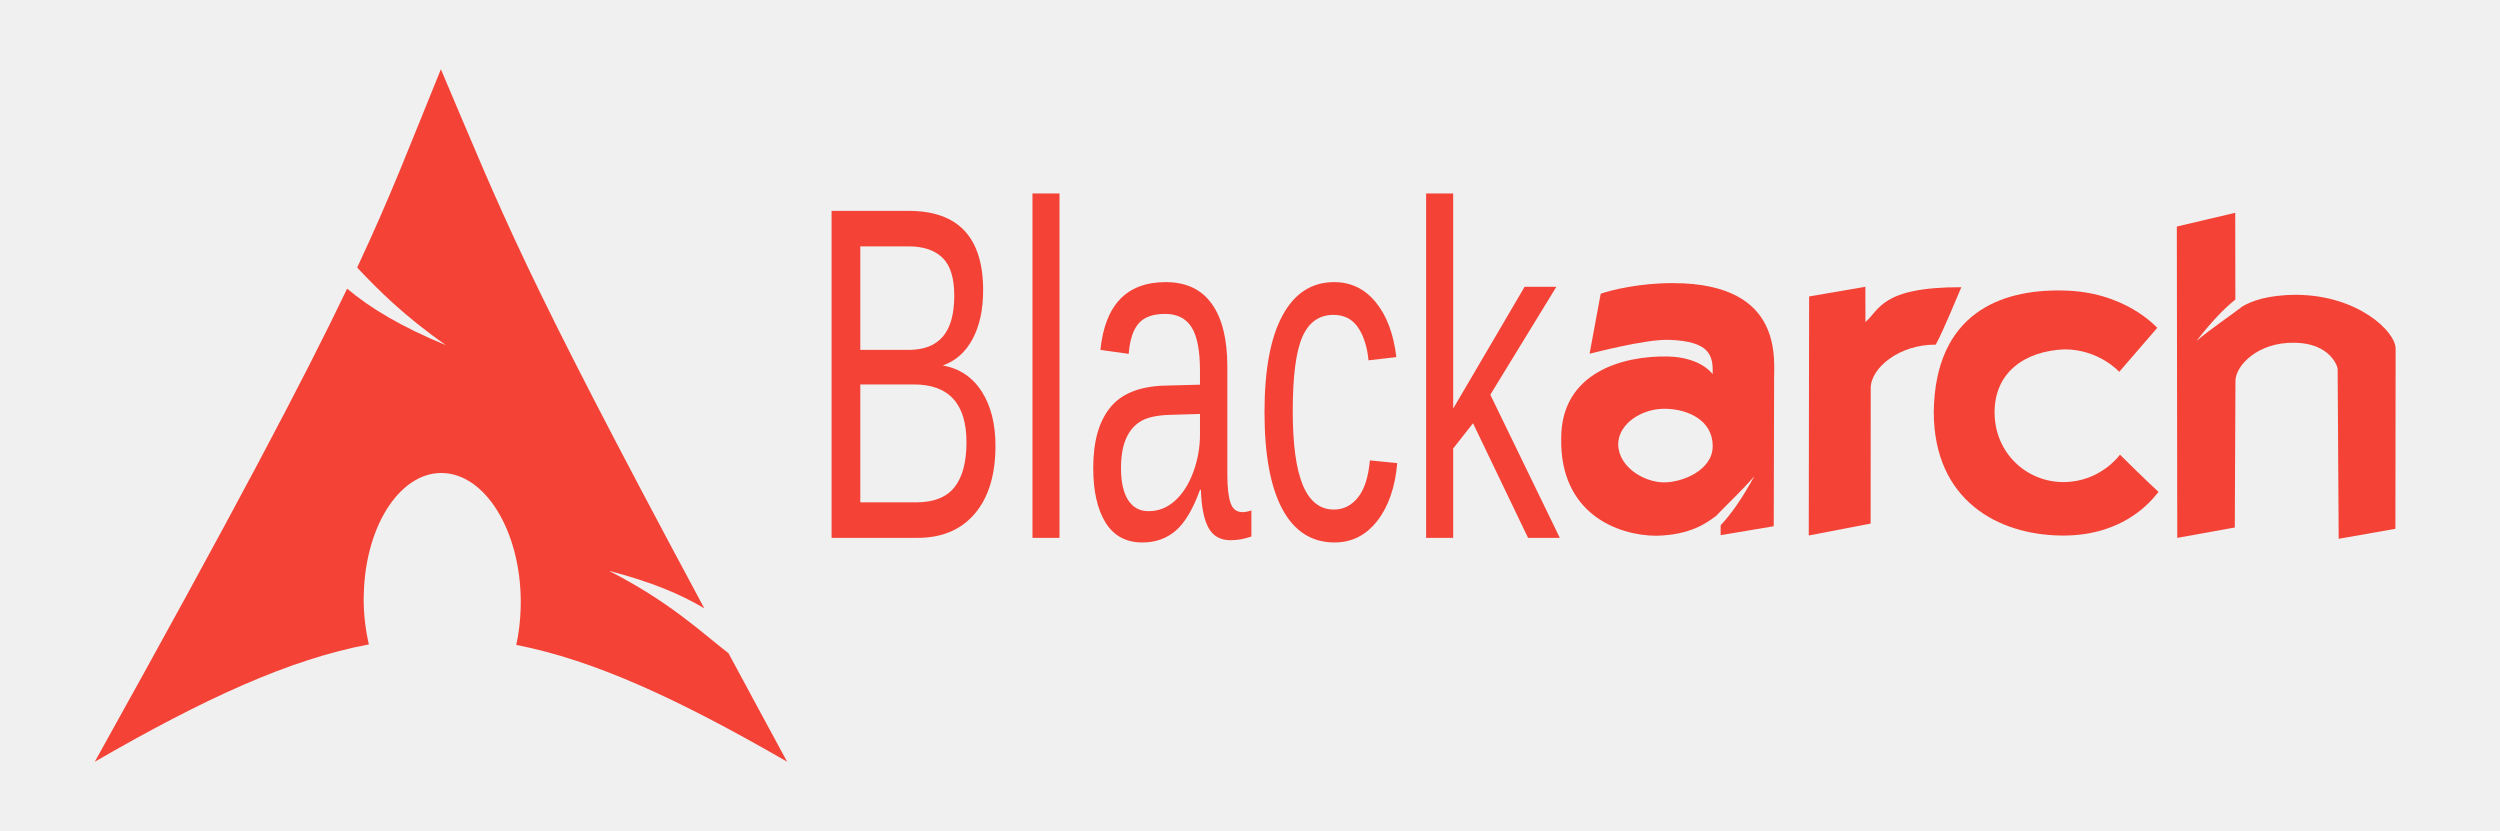
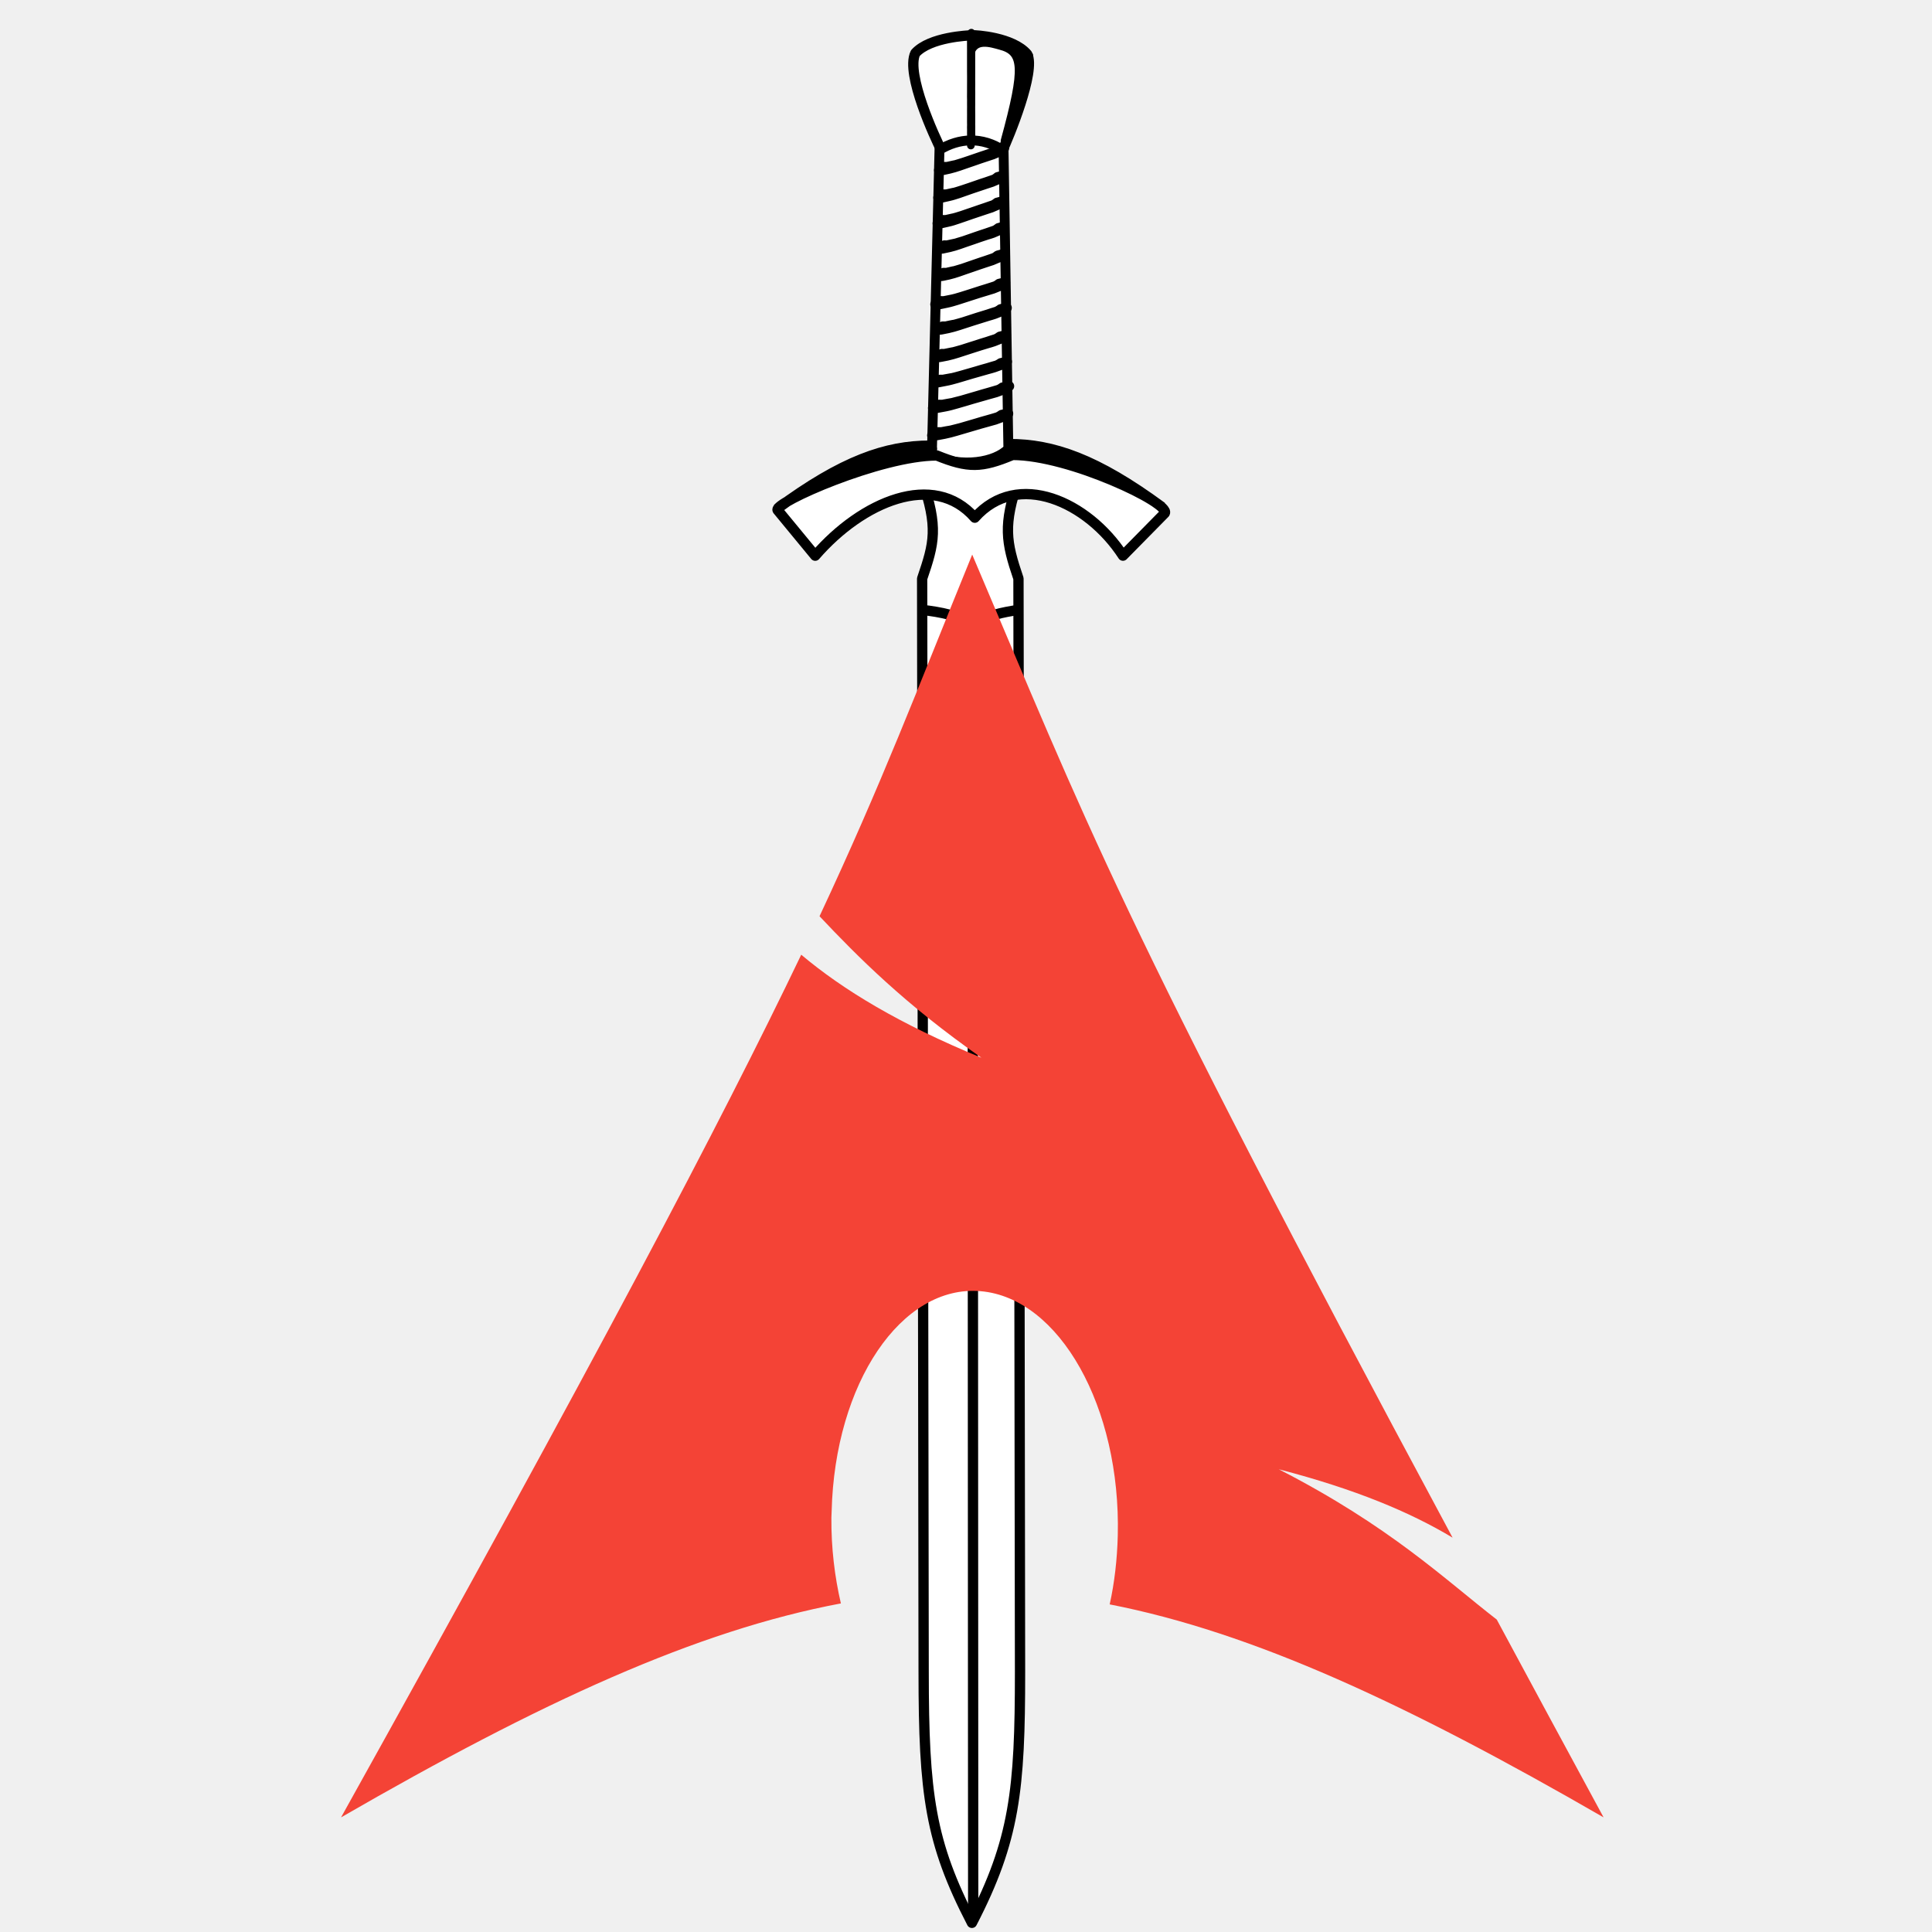
- <svg xmlns="http://www.w3.org/2000/svg" xmlns:xlink="http://www.w3.org/1999/xlink" id="svg2424" height="199.417" width="600" version="1.0">
+ <svg xmlns="http://www.w3.org/2000/svg" xmlns:xlink="http://www.w3.org/1999/xlink" id="svg2424" height="70" width="70" version="1.0">
  <defs id="defs2426">
    <linearGradient gradientTransform="translate(287,-83)" gradientUnits="userSpaceOnUse" id="path1082_2_" y2="129.347" x2="112.499" y1="6.137" x1="112.499">
      <stop offset="0" style="stop-color:#ffffff;stop-opacity:0" id="stop193" />
      <stop offset="1" style="stop-color:#ffffff;stop-opacity:0.275" id="stop195" />
      <midPointStop id="midPointStop197" style="stop-color:#FFFFFF" offset="0" />
      <midPointStop id="midPointStop199" style="stop-color:#FFFFFF" offset="0.5" />
      <midPointStop id="midPointStop201" style="stop-color:#000000" offset="1" />
    </linearGradient>
    <linearGradient gradientTransform="matrix(-0.3937741,0,0,0.393752,357.5197,122.0015)" gradientUnits="userSpaceOnUse" xlink:href="#path1082_2_" id="linearGradient2544" y2="303.14" x2="606.912" y1="104.507" x1="541.335" />
    <linearGradient id="linearGradient3388">
      <stop offset="0" style="stop-color:#000000;stop-opacity:0" id="stop3390" />
      <stop offset="1" style="stop-color:#000000;stop-opacity:0.371" id="stop3392" />
    </linearGradient>
    <linearGradient gradientTransform="matrix(0.749107,0,0,0.749107,-35.45986,91.44108)" gradientUnits="userSpaceOnUse" xlink:href="#linearGradient3388" id="linearGradient4416" y2="183.964" x2="490.723" y1="237.724" x1="490.723" />
  </defs>
-   <path style="fill:#f44336;fill-opacity:1;fill-rule:evenodd;stroke:none;stroke-opacity:1" id="path2518" d="m 105.812,16.625 c -7.397,18.135 -11.858,29.998 -20.094,47.594 5.049,5.352 11.247,11.585 21.312,18.625 C 96.21,78.391 88.829,73.92 83.312,69.281 72.773,91.274 56.26,122.602 22.75,182.812 49.088,167.607 69.504,158.233 88.531,154.656 87.714,151.142 87.25,147.341 87.281,143.375 l 0.031,-0.844 c 0.418,-16.874 9.196,-29.85 19.594,-28.969 10.398,0.881 18.48,15.282 18.062,32.156 -0.079,3.175 -0.437,6.23 -1.062,9.062 18.821,3.682 39.019,13.032 65,28.031 -5.123,-9.432 -9.696,-17.934 -14.062,-26.031 -6.878,-5.331 -14.053,-12.27 -28.688,-19.781 10.059,2.614 17.261,5.629 22.875,9 C 124.633,63.338 121.038,52.354 105.812,16.625 Z" />
-   <path style="fill:#f44336;fill-opacity:1;fill-rule:evenodd;stroke:none;stroke-width:0.558;stroke-opacity:1" id="path2284" d="m 401.532,67.947 c -8.074,-0.013 -14.774,1.642 -17.364,2.545 l -2.667,14.401 c -0.006,0.053 13.275,-3.542 19.125,-3.33 9.686,0.348 10.577,3.702 10.408,8.229 0.165,0.265 -2.499,-4.09 -10.879,-4.237 -10.572,-0.182 -25.492,3.743 -25.471,19.701 -0.285,17.95 13.408,23.23 22.734,23.327 8.384,-0.153 12.317,-3.175 14.47,-4.794 2.829,-2.958 6.066,-5.933 9.153,-9.502 -2.921,5.307 -5.453,8.976 -8.089,11.786 v 2.371 l 12.744,-2.144 0.087,-34.642 c -0.129,-4.903 2.812,-23.665 -24.251,-23.71 z m -1.831,30.161 c 5.283,0.072 11.341,2.676 11.35,8.944 0.027,5.701 -7.141,8.766 -11.803,8.717 -4.664,-0.048 -10.852,-3.665 -10.879,-9.223 0.089,-4.968 5.835,-8.566 11.332,-8.438 z" />
-   <path style="fill:#f44336;fill-opacity:1;fill-rule:evenodd;stroke:none;stroke-width:0.558;stroke-opacity:1" id="path2286" d="m 434.187,71.148 -0.086,57.367 14.847,-2.86 0.025,-32.526 c 0.003,-4.843 6.921,-10.502 15.6,-10.412 1.842,-3.333 5.305,-11.851 6.148,-13.788 -19.39,-0.046 -19.637,5.573 -23.01,8.338 -0.035,-5.274 -0.012,-8.439 -0.012,-8.439 l -13.512,2.322 z" />
-   <path style="fill:#f44336;fill-opacity:1;fill-rule:evenodd;stroke:none;stroke-width:0.558;stroke-opacity:1" id="path2288" d="m 517.741,78.679 c -0.143,-0.067 -7.743,-8.89 -23.022,-8.959 -14.311,-0.238 -30.364,5.311 -30.621,29.308 0.125,21.099 15.42,29.344 30.702,29.505 16.354,0.17 22.861,-10.226 23.251,-10.484 -1.951,-1.692 -9.26,-8.934 -9.26,-8.934 0,0 -4.565,6.5 -13.422,6.583 -8.859,0.084 -16.56,-6.847 -16.669,-16.519 -0.114,-9.672 7.079,-14.912 16.735,-15.335 8.36,-0.002 13.183,5.397 13.183,5.397 z" />
-   <path style="fill:#f44336;fill-opacity:1;fill-rule:evenodd;stroke:none;stroke-width:0.558;stroke-opacity:1" id="path2290" d="m 536.455,51.071 -14.017,3.295 0.105,74.723 13.808,-2.493 0.157,-35.165 c 0.029,-3.687 5.334,-9.35 14.191,-9.17 8.469,0.088 10.361,5.645 10.338,6.346 l 0.244,40.709 13.616,-2.406 0.052,-43.167 c 0.09,-4.154 -9.098,-12.926 -23.867,-12.988 -7.019,0.011 -10.906,1.6 -12.884,2.772 -3.384,2.614 -7.253,5.119 -11.053,8.316 3.514,-4.514 6.463,-7.635 9.345,-9.955 l -0.035,-20.816 z" />
-   <text transform="scale(0.8049686,1.242284)" id="text1020" y="103.912" x="240.403" style="font-style:normal;font-variant:normal;font-weight:normal;font-stretch:normal;font-size:91.814px;line-height:57.384px;font-family:'Lobster Two';-inkscape-font-specification:'Lobster Two';letter-spacing:0px;word-spacing:0px;fill:#f44336;fill-opacity:1;stroke:none;stroke-width:2.295px;stroke-linecap:butt;stroke-linejoin:miter;stroke-opacity:1" xml:space="preserve">
-     <tspan style="font-style:normal;font-variant:normal;font-weight:normal;font-stretch:normal;font-family:Arial;-inkscape-font-specification:Arial;fill:#f44336;fill-opacity:1;stroke-width:2.295px" y="103.912" x="240.403" id="tspan1018">Black</tspan>
-   </text>
+   <flowRoot xml:space="preserve" id="flowRoot4702" style="font-style:normal;font-weight:normal;font-size:40px;line-height:1.25;font-family:sans-serif;letter-spacing:0px;word-spacing:0px;fill:#000000;fill-opacity:1;stroke:none">
+     <flowRegion id="flowRegion4704">
+       <rect id="rect4706" width="87.746" height="136.994" x="144.624" y="-53.121" />
+     </flowRegion>
+     <flowPara id="flowPara4708" />
+   </flowRoot>
+   <g id="layer1" transform="matrix(0.07213116,0,0,0.07213116,7.665424,-3.012264)">
+     <g transform="matrix(2.7186,-1.8786,1.8786,2.7186,-1824.6,-395.8)" id="g4220">
+       <path d="m 426.37,544.22 12.05,8.32 c -5.85,4.35 -6.92,6.66 -8.54,12.37 l -94.29,136.87 c -10.15,14.7 -15.18,20.55 -27.69,27.21 1.75,-13.73 5.09,-20.26 15.63,-35.53 l 94.3,-136.87 c 4.6,-3.41 6.44,-4.96 8.54,-12.37 z" style="fill:#ffffff;stroke:#000000;stroke-width:1.564;stroke-linejoin:round" id="path4222" />
+       <path d="M 308.14,728.98 420.17,566.7" style="fill:#ffffff;fill-rule:evenodd;stroke:#000000;stroke-width:1.564" id="path4224" />
+       <path d="m 462.39,490.29 c 3.24,-0.76 8.17,2.37 8.64,2.67 0.49,0.3 4.91,3.75 5.25,7.12 -0.31,2.85 -9.53,8.83 -11.55,9.99 -2.56,-4.05 -2.71,-4.28 -7.47,-5.41 0.25,-1.95 2.08,-12.64 5.13,-14.37 z" style="fill:#ffffff;stroke:#000000;stroke-width:1.564;stroke-linejoin:round" id="path4226" />
+       <path d="m 429.68,542.03 c 2.77,4.23 7.3,6.33 10.15,5.78 l 25.16,-37.69 c -1.43,-3.7 -4.54,-5.46 -7.94,-5.65 z" style="fill:#ffffff;fill-rule:evenodd;stroke:#000000;stroke-width:1.5" id="path4228" />
+       <path d="m 415.08,560.46 c 2.06,1.79 4.53,4.23 4.97,6.41 2.35,-0.31 5,0.93 7.15,1.96" style="fill:#ffffff;fill-rule:evenodd;stroke:#000000;stroke-width:1.564" id="path4230" />
+       <path d="m 430.3,542.45 c 2.84,4.33 4.54,5.43 9.53,6.49 7.16,4.95 15.58,19.65 14.01,20.43 l -8.91,1.7 c 0.28,-9.72 -5.71,-19.9 -15.25,-17.55 -1.06,-9.42 -12.71,-11.76 -23.24,-9.04 l -0.76,-8.96 c 0.17,-1.26 17.57,2.07 24.62,6.93 z m -24.57,-7.12 c 12.38,-0.39 19.09,1.53 24.55,5.29 M 454,568.35 c -4.03,-11.7 -8.21,-17.3 -13.66,-21.07" style="fill:#ffffff;stroke:#000000;stroke-width:1.564;stroke-linejoin:round" id="path4232" />
+       <path d="m 428.95,541.23 c -0.14,-0.13 -0.31,-0.2 -0.48,-0.28 -0.14,-0.09 -0.29,-0.13 -0.45,-0.19 -0.15,-0.07 -0.28,-0.16 -0.42,-0.25 -0.16,-0.1 -0.31,-0.21 -0.46,-0.32 -0.17,-0.11 -0.33,-0.22 -0.47,-0.36 -0.15,-0.15 -0.32,-0.28 -0.49,-0.4 -0.16,-0.12 -0.3,-0.27 -0.45,-0.4 -0.13,-0.13 -0.3,-0.2 -0.46,-0.28 -0.18,-0.06 -0.37,-0.09 -0.54,-0.17 -0.18,-0.09 -0.38,-0.11 -0.58,-0.12 -0.18,-0.04 -0.37,-0.07 -0.55,-0.12 -0.16,-0.08 -0.33,-0.13 -0.48,-0.2 -0.18,-0.03 -0.35,-0.09 -0.53,-0.14 -0.09,-0.01 -0.17,-0.06 -0.26,-0.09 -0.08,-0.03 -0.16,-0.04 -0.24,-0.07 -0.16,-0.09 -0.34,-0.15 -0.51,-0.23 -0.16,-0.11 -0.34,-0.14 -0.52,-0.19 -0.2,-0.05 -0.39,-0.13 -0.59,-0.2 -0.18,-0.06 -0.36,-0.11 -0.53,-0.2 -0.21,-0.04 -0.41,-0.07 -0.62,-0.14 -0.16,-0.06 -0.32,-0.1 -0.48,-0.18 -0.15,-0.02 -0.27,-0.11 -0.42,-0.11 -0.17,0 -0.3,-0.1 -0.45,-0.14 -0.18,-0.06 -0.35,-0.1 -0.53,-0.15 -1.09,-0.04 4.32,0.31 -0.27,-0.02 -0.39,-0.03 0.79,0.07 1.19,0.1 0.05,0.01 -0.12,0 -0.18,-0.01 -0.02,0.01 -0.05,0.01 -0.08,0.01 -0.45,-0.04 -0.9,-0.07 -1.35,-0.11 -0.03,0 -0.05,-0.02 -0.08,-0.02 -0.08,-0.02 -0.16,-0.04 -0.24,-0.04 -0.02,-0.01 -0.1,-0.02 -0.07,-0.01 0.4,0.03 0.81,0.06 1.21,0.1 h -0.07 c -0.24,-0.02 -1.04,-0.04 -1.51,-0.14 3.18,0.27 -0.1,0 -0.15,0 -0.07,-0.01 -0.23,-0.06 -0.3,-0.09 -0.08,-0.03 -0.16,-0.04 -0.24,-0.05 l 1.3,-0.09 c 0.08,0.02 0.16,0.05 0.23,0.07 0.08,0.02 0.16,0.04 0.24,0.05 0.02,0.01 0.1,0.01 0.07,0.01 -1.23,-0.1 -2.09,-0.17 0.15,0.01 0.11,0.02 0.16,0.02 0.16,0.02 -2.6,-0.19 -0.49,-0.05 0.28,0.02 0.08,0.02 0.16,0.04 0.24,0.05 0.02,0.01 0.1,0.01 0.07,0.01 -1.28,-0.09 -1.6,-0.1 -1.12,-0.09 0.46,-0.04 1.45,0.1 1.55,0.11 0.39,0.03 -1.58,-0.13 -1.19,-0.09 1.48,0.13 0.92,0 1.46,0.12 0.17,0.05 0.35,0.1 0.52,0.16 0.15,0.06 0.3,0.11 0.46,0.12 0.14,0.04 0.28,0.09 0.42,0.15 0.16,0.06 0.32,0.1 0.48,0.16 0.2,0.06 0.42,0.07 0.61,0.16 0.18,0.07 0.36,0.12 0.53,0.18 0.2,0.07 0.39,0.15 0.6,0.2 0.18,0.05 0.35,0.11 0.51,0.2 0.18,0.08 0.35,0.15 0.52,0.22 0.17,0.05 0.33,0.11 0.5,0.16 0.17,0.05 0.36,0.08 0.53,0.15 0.15,0.07 0.31,0.13 0.47,0.18 0.19,0.04 0.37,0.08 0.55,0.1 0.2,0.03 0.4,0.07 0.58,0.16 0.18,0.06 0.38,0.09 0.55,0.18 0.17,0.08 0.32,0.18 0.46,0.31 0.14,0.13 0.28,0.28 0.44,0.39 0.17,0.13 0.34,0.27 0.5,0.42 0.14,0.13 0.3,0.23 0.46,0.34 0.15,0.11 0.31,0.21 0.47,0.32 0.13,0.08 0.27,0.16 0.42,0.22 0.16,0.05 0.3,0.13 0.44,0.2 0.18,0.09 0.34,0.19 0.5,0.3 z" style="fill:#ffffff;stroke:#000000;stroke-width:1.564;stroke-linejoin:round" id="path4234" />
+       <path d="m 440.46,548.01 c 0.1,0.1 0.21,0.18 0.32,0.26 0.09,0.08 0.18,0.16 0.27,0.23 0.08,0.07 0.18,0.13 0.25,0.21 0.06,0.08 0.13,0.15 0.2,0.22 0.06,0.06 0.13,0.13 0.2,0.18 0.07,0.06 0.14,0.11 0.21,0.17 0.05,0.07 0.13,0.11 0.19,0.18 0.04,0.05 0.09,0.08 0.13,0.12 0.03,0.03 0.05,0.07 0.08,0.1 0.07,0.09 0.14,0.18 0.22,0.26 0.06,0.08 0.14,0.15 0.21,0.22 0.08,0.08 0.13,0.17 0.2,0.26 0.07,0.09 0.14,0.18 0.22,0.27 0.09,0.07 0.15,0.18 0.22,0.27 0.07,0.09 0.14,0.19 0.22,0.28 0.05,0.08 0.13,0.13 0.2,0.19 0.09,0.05 0.16,0.12 0.23,0.19 0.07,0.07 0.15,0.12 0.23,0.18 0.08,0.06 0.16,0.11 0.25,0.15 0.09,0.04 0.17,0.1 0.26,0.15 0.08,0.05 0.16,0.11 0.24,0.17 l 0.27,0.18 c 0.1,0.07 0.19,0.13 0.29,0.2 0.09,0.07 0.19,0.13 0.29,0.2 0.08,0.06 0.16,0.11 0.24,0.17 0.09,0.06 0.17,0.14 0.25,0.21 0.08,0.1 0.16,0.2 0.23,0.3 0.05,0.1 0.14,0.16 0.21,0.24 0.07,0.09 0.13,0.19 0.18,0.29 0.06,0.12 0.11,0.26 0.16,0.39 0.04,0.13 0.09,0.26 0.14,0.39 0.04,0.15 0.1,0.28 0.17,0.42 0.04,0.09 0.08,0.18 0.13,0.27 0.05,0.1 0.12,0.19 0.16,0.28 0.05,0.12 0.12,0.21 0.19,0.31 0.1,0.12 0.15,0.25 0.24,0.36 0.08,0.12 0.17,0.23 0.27,0.32 0.08,0.09 0.14,0.19 0.21,0.28 0.06,0.09 0.14,0.17 0.22,0.25 0.07,0.08 0.15,0.14 0.21,0.21 0.04,0.07 0.08,0.14 0.13,0.21 l -0.65,-0.01 c -0.04,-0.06 -0.08,-0.14 -0.13,-0.2 -0.07,-0.07 -0.13,-0.14 -0.2,-0.21 -0.08,-0.08 -0.16,-0.16 -0.23,-0.26 -0.06,-0.09 -0.12,-0.18 -0.2,-0.26 -0.1,-0.11 -0.19,-0.22 -0.28,-0.33 -0.08,-0.12 -0.13,-0.25 -0.23,-0.36 -0.07,-0.1 -0.14,-0.21 -0.19,-0.32 -0.05,-0.1 -0.12,-0.19 -0.16,-0.28 -0.05,-0.09 -0.09,-0.19 -0.13,-0.28 -0.07,-0.14 -0.12,-0.28 -0.17,-0.42 -0.05,-0.13 -0.11,-0.26 -0.14,-0.39 -0.05,-0.14 -0.1,-0.27 -0.17,-0.39 -0.05,-0.09 -0.1,-0.19 -0.17,-0.27 -0.08,-0.07 -0.16,-0.15 -0.22,-0.24 -0.07,-0.11 -0.14,-0.21 -0.23,-0.29 -0.08,-0.07 -0.15,-0.15 -0.24,-0.2 -0.08,-0.06 -0.17,-0.12 -0.25,-0.17 -0.09,-0.07 -0.19,-0.14 -0.29,-0.2 -0.09,-0.07 -0.19,-0.14 -0.29,-0.2 -0.09,-0.06 -0.17,-0.13 -0.26,-0.19 -0.08,-0.05 -0.17,-0.11 -0.25,-0.16 -0.08,-0.05 -0.17,-0.1 -0.26,-0.14 -0.09,-0.05 -0.17,-0.11 -0.24,-0.16 -0.08,-0.06 -0.16,-0.12 -0.24,-0.19 -0.07,-0.07 -0.15,-0.13 -0.23,-0.19 -0.07,-0.06 -0.14,-0.12 -0.2,-0.2 -0.07,-0.1 -0.14,-0.19 -0.22,-0.28 -0.06,-0.1 -0.13,-0.19 -0.22,-0.28 -0.07,-0.08 -0.15,-0.17 -0.21,-0.27 -0.07,-0.08 -0.13,-0.17 -0.21,-0.25 -0.07,-0.07 -0.14,-0.14 -0.21,-0.22 -0.08,-0.08 -0.15,-0.17 -0.22,-0.26 -0.06,-0.08 -0.14,-0.14 -0.21,-0.22 -0.07,-0.05 -0.13,-0.11 -0.19,-0.17 -0.07,-0.06 -0.15,-0.11 -0.21,-0.17 -0.07,-0.06 -0.13,-0.12 -0.19,-0.18 -0.08,-0.07 -0.14,-0.15 -0.21,-0.23 -0.07,-0.07 -0.17,-0.13 -0.25,-0.2 -0.09,-0.07 -0.17,-0.15 -0.25,-0.22 -0.12,-0.09 -0.24,-0.18 -0.35,-0.28 z" style="fill:#ffffff;stroke:#000000;stroke-width:1.564;stroke-linejoin:round" id="path4236" />
+       <path d="m 432.49,539.68 c 0.14,0.11 0.29,0.22 0.44,0.3 0.05,0.03 0.1,0.05 0.15,0.07 0.33,0.15 0.67,0.29 0.99,0.45 0.07,0.03 0.13,0.06 0.2,0.09 0.13,0.05 0.35,0.13 0.48,0.18 0.31,0.12 0.61,0.23 0.92,0.34 0.77,0.27 1.55,0.5 2.32,0.77 0.59,0.17 1.16,0.39 1.74,0.58 0.26,0.09 0.52,0.17 0.77,0.26 0.38,0.14 0.78,0.24 1.16,0.37 -1.59,-0.44 -0.74,-0.18 -0.37,-0.13 0.08,0.02 0.21,0.03 0.3,0.03 0.11,0.02 0.22,0.01 0.33,0.01 l 0.92,0.38 c -0.11,0 -0.23,0 -0.35,-0.01 -0.22,-0.02 -0.07,-0.01 -0.31,-0.03 -0.05,0 -0.1,0 -0.15,-0.01 -0.05,-0.01 -0.09,-0.02 -0.14,-0.04 -0.77,-0.17 2.06,0.54 -1.21,-0.3 -0.35,-0.11 -0.7,-0.23 -1.04,-0.36 -0.83,-0.29 -1.65,-0.57 -2.49,-0.84 -0.78,-0.27 -1.57,-0.51 -2.36,-0.78 -0.56,-0.19 -1.12,-0.38 -1.66,-0.62 -0.34,-0.16 -0.67,-0.3 -1.01,-0.45 -0.05,-0.03 -0.11,-0.05 -0.16,-0.08 -0.17,-0.09 -0.33,-0.22 -0.49,-0.31 z" style="fill:#ffffff;stroke:#000000;stroke-width:1.564;stroke-linejoin:round" id="path4238" />
+       <path d="m 434.98,536.33 c 0.14,0.11 0.28,0.22 0.44,0.3 0.04,0.03 0.1,0.05 0.15,0.07 0.33,0.15 0.66,0.29 0.99,0.45 0.06,0.03 0.13,0.06 0.19,0.09 0.13,0.06 0.36,0.14 0.49,0.18 0.3,0.12 0.6,0.23 0.91,0.34 0.77,0.27 1.55,0.5 2.32,0.77 0.59,0.18 1.16,0.39 1.74,0.58 0.26,0.09 0.52,0.17 0.78,0.26 0.38,0.14 0.77,0.24 1.15,0.37 -1.59,-0.43 -0.73,-0.18 -0.37,-0.12 0.09,0.01 0.22,0.02 0.3,0.03 0.11,0.01 0.22,0.01 0.33,0 l 0.93,0.38 c -0.12,0 -0.24,0 -0.36,-0.01 -0.22,-0.02 -0.07,-0.01 -0.3,-0.03 -0.05,0 -0.11,0 -0.16,-0.01 -0.04,-0.01 -0.09,-0.02 -0.13,-0.03 -0.78,-0.18 2.05,0.53 -1.22,-0.31 -0.35,-0.11 -0.7,-0.23 -1.04,-0.36 -0.82,-0.29 -1.65,-0.57 -2.48,-0.84 -0.79,-0.27 -1.58,-0.5 -2.36,-0.78 -0.56,-0.19 -1.13,-0.38 -1.67,-0.62 -0.33,-0.16 -0.67,-0.3 -1,-0.45 -0.06,-0.03 -0.12,-0.05 -0.17,-0.08 -0.17,-0.09 -0.32,-0.21 -0.49,-0.31 z" style="fill:#ffffff;stroke:#000000;stroke-width:1.564;stroke-linejoin:round" id="path4240" />
+       <path d="m 437.24,533.24 c 0.14,0.1 0.28,0.2 0.43,0.29 0.04,0.02 0.09,0.04 0.14,0.06 0.32,0.14 0.64,0.28 0.95,0.43 0.07,0.03 0.13,0.06 0.19,0.09 0.13,0.05 0.34,0.13 0.47,0.18 0.29,0.1 0.58,0.21 0.88,0.31 0.74,0.26 1.49,0.49 2.23,0.75 0.56,0.17 1.11,0.37 1.67,0.56 l 0.75,0.24 c 0.36,0.14 0.74,0.24 1.11,0.36 -1.53,-0.42 -0.71,-0.17 -0.36,-0.12 0.08,0.01 0.21,0.02 0.29,0.03 0.1,0.01 0.21,0.01 0.31,0.01 l 0.9,0.36 c -0.12,0 -0.23,0 -0.34,-0.01 -0.22,-0.02 -0.08,0 -0.3,-0.02 -0.05,-0.01 -0.1,-0.01 -0.15,-0.02 -0.04,-0.01 -0.08,-0.02 -0.13,-0.03 -0.75,-0.17 1.98,0.52 -1.17,-0.3 -0.33,-0.1 -0.67,-0.22 -1,-0.34 -0.79,-0.28 -1.58,-0.55 -2.38,-0.81 -0.76,-0.26 -1.52,-0.48 -2.27,-0.74 -0.54,-0.19 -1.09,-0.37 -1.61,-0.61 l -0.96,-0.42 c -0.05,-0.03 -0.11,-0.05 -0.16,-0.08 -0.16,-0.09 -0.31,-0.21 -0.47,-0.3 z" style="fill:#ffffff;stroke:#000000;stroke-width:1.503;stroke-linejoin:round" id="path4242" />
+       <path d="m 439.69,530.2 c 0.13,0.09 0.26,0.2 0.41,0.27 0.04,0.02 0.09,0.04 0.14,0.06 0.3,0.13 0.61,0.26 0.91,0.39 0.06,0.03 0.12,0.06 0.19,0.09 0.12,0.05 0.33,0.12 0.45,0.16 0.28,0.1 0.56,0.19 0.85,0.29 0.71,0.23 1.44,0.42 2.16,0.66 0.54,0.15 1.08,0.33 1.62,0.5 0.24,0.07 0.48,0.14 0.72,0.21 0.35,0.13 0.72,0.21 1.08,0.32 -1.49,-0.36 -0.69,-0.14 -0.35,-0.11 0.08,0.01 0.2,0.02 0.28,0.02 0.1,0.01 0.2,0 0.31,0 l 0.86,0.33 c -0.11,0 -0.22,0.01 -0.33,0 -0.21,-0.01 -0.07,0 -0.29,-0.01 -0.05,-0.01 -0.1,0 -0.15,-0.01 l -0.12,-0.03 c -0.73,-0.14 1.91,0.45 -1.14,-0.25 -0.33,-0.09 -0.65,-0.2 -0.97,-0.31 -0.77,-0.25 -1.53,-0.49 -2.31,-0.72 -0.73,-0.23 -1.47,-0.43 -2.2,-0.66 -0.52,-0.16 -1.04,-0.33 -1.55,-0.54 -0.3,-0.14 -0.62,-0.26 -0.92,-0.4 -0.06,-0.02 -0.11,-0.04 -0.16,-0.07 -0.16,-0.08 -0.29,-0.2 -0.45,-0.28 z" style="fill:#ffffff;stroke:#000000;stroke-width:1.564;stroke-linejoin:round" id="path4244" />
+       <path d="m 442.17,526.84 c 0.13,0.09 0.26,0.19 0.4,0.27 0.05,0.02 0.1,0.04 0.14,0.06 0.31,0.13 0.62,0.25 0.92,0.39 l 0.18,0.09 c 0.12,0.05 0.33,0.12 0.45,0.16 0.29,0.1 0.57,0.19 0.85,0.29 0.72,0.23 1.45,0.42 2.17,0.65 0.54,0.16 1.07,0.34 1.61,0.51 0.24,0.07 0.48,0.14 0.72,0.21 0.36,0.13 0.72,0.21 1.08,0.32 -1.48,-0.36 -0.69,-0.14 -0.34,-0.11 0.07,0.01 0.2,0.02 0.28,0.02 0.1,0.01 0.2,0 0.3,0 l 0.87,0.33 c -0.11,0 -0.23,0.01 -0.34,0 -0.21,-0.01 -0.07,0 -0.28,-0.01 -0.05,-0.01 -0.1,-0.01 -0.15,-0.01 -0.04,-0.01 -0.09,-0.02 -0.13,-0.03 -0.73,-0.14 1.92,0.45 -1.13,-0.25 -0.33,-0.09 -0.65,-0.2 -0.97,-0.31 -0.77,-0.25 -1.54,-0.49 -2.31,-0.72 -0.73,-0.23 -1.47,-0.43 -2.2,-0.66 -0.52,-0.16 -1.05,-0.33 -1.55,-0.54 -0.31,-0.14 -0.62,-0.26 -0.93,-0.4 -0.05,-0.02 -0.1,-0.04 -0.15,-0.07 -0.16,-0.08 -0.3,-0.2 -0.45,-0.29 z" style="fill:#ffffff;stroke:#000000;stroke-width:1.564;stroke-linejoin:round" id="path4246" />
+       <path d="m 444.16,523.53 c 0.12,0.1 0.25,0.2 0.4,0.28 0.04,0.02 0.09,0.04 0.14,0.06 0.31,0.13 0.61,0.25 0.91,0.39 0.07,0.03 0.13,0.06 0.19,0.08 0.12,0.05 0.33,0.12 0.45,0.17 0.28,0.09 0.56,0.19 0.85,0.28 0.71,0.24 1.44,0.43 2.16,0.66 0.55,0.15 1.08,0.34 1.62,0.5 0.24,0.08 0.48,0.15 0.72,0.22 0.35,0.12 0.72,0.21 1.08,0.31 -1.49,-0.35 -0.69,-0.13 -0.35,-0.1 0.08,0.01 0.2,0.01 0.28,0.02 0.1,0.01 0.21,0 0.31,-0.01 l 0.86,0.33 c -0.11,0.01 -0.22,0.02 -0.33,0.01 -0.21,-0.01 -0.07,0 -0.29,-0.02 h -0.15 l -0.12,-0.03 c -0.73,-0.14 1.92,0.44 -1.14,-0.25 -0.33,-0.1 -0.65,-0.2 -0.97,-0.31 -0.76,-0.25 -1.53,-0.49 -2.31,-0.72 -0.73,-0.23 -1.47,-0.43 -2.19,-0.66 -0.53,-0.17 -1.05,-0.33 -1.55,-0.55 l -0.93,-0.39 c -0.05,-0.02 -0.11,-0.05 -0.16,-0.07 -0.15,-0.09 -0.29,-0.2 -0.45,-0.29 z" style="fill:#ffffff;stroke:#000000;stroke-width:1.564;stroke-linejoin:round" id="path4248" />
+       <path d="m 446.93,520.22 c 0.12,0.09 0.24,0.19 0.37,0.25 0.04,0.03 0.09,0.04 0.13,0.06 0.29,0.12 0.58,0.23 0.87,0.35 0.05,0.03 0.11,0.06 0.17,0.08 0.11,0.04 0.31,0.11 0.42,0.14 0.27,0.09 0.53,0.18 0.8,0.26 0.68,0.2 1.37,0.37 2.04,0.57 0.52,0.13 1.02,0.3 1.53,0.44 0.23,0.06 0.46,0.13 0.68,0.19 0.34,0.11 0.68,0.18 1.02,0.27 -1.41,-0.3 -0.65,-0.11 -0.33,-0.09 0.08,0.01 0.2,0.01 0.27,0.01 0.1,0 0.2,-0.01 0.3,-0.01 l 0.81,0.29 c -0.11,0.01 -0.22,0.02 -0.32,0.02 -0.2,-0.01 -0.07,0 -0.27,-0.01 h -0.14 c -0.04,-0.01 -0.08,-0.02 -0.12,-0.02 -0.69,-0.12 1.81,0.37 -1.08,-0.22 -0.31,-0.08 -0.61,-0.17 -0.91,-0.27 -0.73,-0.21 -1.45,-0.43 -2.18,-0.62 -0.69,-0.21 -1.39,-0.38 -2.08,-0.58 -0.49,-0.14 -0.99,-0.29 -1.46,-0.48 -0.29,-0.13 -0.58,-0.24 -0.87,-0.36 -0.05,-0.02 -0.1,-0.04 -0.15,-0.07 -0.15,-0.07 -0.27,-0.18 -0.42,-0.26 z" style="fill:#ffffff;stroke:#000000;stroke-width:1.564;stroke-linejoin:round" id="path4250" />
+       <path d="m 449.4,516.85 c 0.12,0.09 0.24,0.19 0.37,0.26 0.05,0.02 0.09,0.03 0.13,0.05 0.29,0.12 0.58,0.23 0.87,0.36 0.05,0.02 0.11,0.05 0.17,0.07 0.11,0.05 0.31,0.11 0.42,0.14 0.27,0.09 0.54,0.18 0.8,0.26 0.68,0.2 1.37,0.37 2.05,0.57 0.51,0.13 1.01,0.3 1.52,0.44 0.23,0.07 0.46,0.13 0.68,0.19 0.34,0.11 0.68,0.18 1.02,0.27 -1.4,-0.3 -0.65,-0.11 -0.32,-0.09 0.07,0.01 0.19,0.01 0.26,0.01 0.1,0 0.2,0 0.3,-0.01 l 0.81,0.29 c -0.11,0.01 -0.21,0.02 -0.32,0.02 -0.2,-0.01 -0.07,0 -0.27,-0.01 h -0.14 c -0.04,-0.01 -0.08,-0.02 -0.12,-0.02 -0.69,-0.12 1.81,0.37 -1.08,-0.21 -0.31,-0.09 -0.61,-0.17 -0.91,-0.28 -0.73,-0.21 -1.45,-0.43 -2.18,-0.62 -0.69,-0.21 -1.39,-0.38 -2.08,-0.58 -0.49,-0.14 -0.99,-0.29 -1.46,-0.48 -0.29,-0.13 -0.58,-0.24 -0.87,-0.36 l -0.15,-0.06 c -0.14,-0.08 -0.27,-0.19 -0.42,-0.27 z" style="fill:#ffffff;stroke:#000000;stroke-width:1.564;stroke-linejoin:round" id="path4252" />
+       <path d="m 451.4,513.55 c 0.12,0.1 0.24,0.19 0.38,0.26 0.04,0.02 0.08,0.04 0.13,0.06 0.28,0.11 0.57,0.22 0.86,0.35 0.06,0.02 0.11,0.05 0.17,0.07 0.11,0.05 0.31,0.11 0.42,0.15 0.27,0.08 0.54,0.17 0.8,0.25 0.68,0.21 1.37,0.37 2.05,0.58 0.51,0.13 1.01,0.29 1.52,0.43 0.23,0.07 0.46,0.13 0.69,0.19 0.33,0.11 0.68,0.18 1.01,0.28 -1.4,-0.3 -0.65,-0.12 -0.32,-0.09 h 0.26 c 0.1,0.01 0.2,0 0.3,-0.01 l 0.81,0.29 c -0.11,0.01 -0.21,0.03 -0.32,0.02 h -0.27 c -0.05,-0.01 -0.1,0 -0.14,-0.01 -0.04,0 -0.08,-0.01 -0.12,-0.02 -0.69,-0.12 1.82,0.37 -1.08,-0.21 -0.31,-0.08 -0.61,-0.17 -0.91,-0.27 -0.72,-0.22 -1.45,-0.43 -2.18,-0.63 -0.69,-0.2 -1.39,-0.37 -2.08,-0.58 -0.49,-0.14 -0.99,-0.28 -1.46,-0.48 -0.29,-0.12 -0.58,-0.23 -0.87,-0.35 -0.05,-0.03 -0.1,-0.05 -0.15,-0.07 -0.14,-0.08 -0.27,-0.18 -0.42,-0.26 z" style="fill:#ffffff;stroke:#000000;stroke-width:1.564;stroke-linejoin:round" id="path4254" />
+       <path d="m 453.7,510.41 c 0.12,0.09 0.24,0.18 0.38,0.25 0.04,0.02 0.08,0.04 0.13,0.06 0.29,0.11 0.58,0.23 0.86,0.35 0.06,0.03 0.11,0.05 0.17,0.08 0.12,0.04 0.31,0.1 0.42,0.14 0.27,0.09 0.54,0.17 0.81,0.25 0.67,0.21 1.36,0.38 2.04,0.58 0.51,0.13 1.02,0.29 1.53,0.44 0.22,0.06 0.45,0.12 0.68,0.19 0.33,0.11 0.68,0.18 1.02,0.27 -1.41,-0.3 -0.66,-0.11 -0.33,-0.09 0.07,0.01 0.19,0.01 0.26,0.01 0.1,0 0.2,-0.01 0.3,-0.02 l 0.81,0.3 c -0.1,0.01 -0.21,0.02 -0.32,0.01 h -0.27 -0.14 l -0.12,-0.03 c -0.69,-0.11 1.82,0.37 -1.08,-0.21 -0.3,-0.08 -0.61,-0.17 -0.91,-0.27 -0.72,-0.22 -1.45,-0.43 -2.18,-0.63 -0.69,-0.2 -1.39,-0.37 -2.08,-0.57 -0.49,-0.15 -0.98,-0.29 -1.46,-0.49 -0.29,-0.12 -0.58,-0.23 -0.87,-0.35 -0.05,-0.02 -0.1,-0.04 -0.15,-0.07 -0.14,-0.07 -0.27,-0.18 -0.41,-0.26 z" style="fill:#ffffff;stroke:#000000;stroke-width:1.564;stroke-linejoin:round" id="path4256" />
+       <path d="m 456.17,507.04 c 0.12,0.09 0.24,0.18 0.38,0.25 0.04,0.02 0.09,0.04 0.13,0.06 0.29,0.11 0.58,0.23 0.86,0.35 0.06,0.03 0.12,0.06 0.17,0.08 0.12,0.04 0.31,0.1 0.43,0.14 0.26,0.09 0.53,0.17 0.8,0.25 0.67,0.21 1.36,0.38 2.04,0.58 0.52,0.13 1.02,0.3 1.53,0.44 0.22,0.06 0.45,0.12 0.68,0.19 0.33,0.11 0.68,0.18 1.02,0.27 -1.41,-0.3 -0.66,-0.11 -0.33,-0.09 0.07,0.01 0.19,0.01 0.27,0.01 0.09,0 0.19,-0.01 0.29,-0.02 l 0.81,0.3 c -0.1,0.01 -0.21,0.02 -0.31,0.01 h -0.28 -0.14 l -0.12,-0.03 c -0.69,-0.11 1.82,0.38 -1.07,-0.21 -0.31,-0.08 -0.62,-0.17 -0.92,-0.27 -0.72,-0.21 -1.45,-0.43 -2.18,-0.62 -0.69,-0.21 -1.39,-0.38 -2.07,-0.58 -0.5,-0.15 -0.99,-0.29 -1.46,-0.48 -0.29,-0.13 -0.59,-0.24 -0.88,-0.36 -0.05,-0.02 -0.1,-0.04 -0.14,-0.07 -0.15,-0.07 -0.28,-0.18 -0.42,-0.26 z" style="fill:#ffffff;stroke:#000000;stroke-width:1.564;stroke-linejoin:round" id="path4258" />
+       <path d="m 471.16,492.57 c -0.13,0.19 -0.27,0.39 -0.4,0.58 -0.11,0.16 -0.22,0.32 -0.33,0.49 -0.16,0.23 -0.32,0.45 -0.48,0.68 -0.14,0.21 -0.28,0.41 -0.42,0.62 -0.16,0.24 -0.33,0.47 -0.49,0.71 -0.17,0.24 -0.33,0.47 -0.49,0.71 -0.15,0.21 -0.3,0.43 -0.45,0.65 -0.14,0.2 -0.28,0.41 -0.42,0.61 -0.18,0.26 -0.36,0.52 -0.55,0.79 -0.14,0.2 -0.28,0.41 -0.42,0.62 -0.13,0.18 -0.26,0.37 -0.39,0.55 -0.13,0.19 -0.26,0.38 -0.39,0.58 -0.11,0.15 -0.22,0.31 -0.33,0.47 -0.1,0.14 -0.2,0.29 -0.3,0.43 -0.09,0.13 -0.18,0.27 -0.28,0.41 -0.1,0.15 -0.2,0.29 -0.31,0.44 -0.12,0.18 -0.24,0.36 -0.37,0.54 -0.1,0.14 -0.19,0.29 -0.29,0.43 -0.11,0.15 -0.21,0.31 -0.32,0.46 -0.08,0.12 -0.16,0.24 -0.24,0.35 -0.08,0.12 -0.16,0.23 -0.24,0.34 -0.06,0.1 -0.13,0.19 -0.19,0.29 -0.08,0.11 -0.16,0.23 -0.24,0.34 -0.08,0.11 -0.15,0.22 -0.23,0.33 -0.09,0.13 -0.17,0.25 -0.25,0.37 -0.08,0.11 -0.16,0.23 -0.24,0.34 -0.1,0.14 -0.19,0.27 -0.29,0.41 -0.03,0.06 -0.07,0.11 -0.11,0.17 l -0.35,0.36 0.12,-0.18 c 0.1,-0.13 0.19,-0.26 0.28,-0.39 0.08,-0.12 0.16,-0.23 0.24,-0.35 0.08,-0.12 0.17,-0.24 0.25,-0.36 0.08,-0.12 0.15,-0.23 0.23,-0.34 0.08,-0.11 0.16,-0.23 0.24,-0.34 0.06,-0.1 0.13,-0.19 0.19,-0.29 l 0.24,-0.33 0.24,-0.36 c 0.11,-0.15 0.22,-0.31 0.32,-0.46 0.1,-0.14 0.2,-0.29 0.3,-0.43 0.12,-0.18 0.25,-0.36 0.37,-0.54 0.1,-0.15 0.2,-0.29 0.31,-0.44 0.09,-0.14 0.19,-0.27 0.28,-0.41 0.1,-0.14 0.2,-0.29 0.3,-0.43 0.1,-0.16 0.21,-0.32 0.32,-0.48 0.14,-0.19 0.27,-0.38 0.4,-0.57 0.13,-0.18 0.25,-0.37 0.38,-0.55 0.15,-0.21 0.29,-0.42 0.44,-0.63 0.18,-0.26 0.36,-0.52 0.54,-0.78 0.14,-0.21 0.28,-0.41 0.42,-0.62 0.15,-0.21 0.3,-0.43 0.45,-0.65 0.16,-0.23 0.33,-0.47 0.49,-0.71 0.16,-0.23 0.32,-0.47 0.49,-0.71 0.14,-0.2 0.28,-0.41 0.43,-0.62 0.15,-0.22 0.3,-0.44 0.46,-0.67 0.11,-0.16 0.22,-0.32 0.33,-0.48 0.13,-0.2 0.27,-0.39 0.4,-0.58 z" style="fill:#ffffff;stroke:#000000;stroke-width:1.164;stroke-linejoin:round" id="path4260" />
+       <path d="m 465.82,508.82 c 8.99,-7.55 9.85,-9.42 7.65,-11.98 -0.87,-1.02 -2.54,-3.31 -4.32,-1.32 l 1.84,-2.44 5.64,7.38 c -3.38,4.16 -5.84,5.14 -10.81,8.36 z" style="fill:#000000;stroke:#000000;stroke-width:0.764;stroke-linejoin:round" id="path4262" />
+     </g>
+   </g>
+   <path style="fill:#f44336;fill-opacity:1;fill-rule:evenodd;stroke:none;stroke-width:0.275;stroke-opacity:1" id="path2518" d="m 35.225,20.094 c -2.036,4.993 -3.265,8.259 -5.532,13.103 1.39,1.474 3.096,3.19 5.867,5.128 -2.979,-1.226 -5.011,-2.457 -6.53,-3.734 -2.902,6.055 -7.448,14.68 -16.673,31.256 7.251,-4.186 12.872,-6.767 18.11,-7.752 -0.225,-0.967 -0.353,-2.014 -0.344,-3.106 l 0.009,-0.232 c 0.115,-4.645 2.532,-8.218 5.394,-7.975 2.863,0.243 5.088,4.207 4.973,8.853 -0.022,0.874 -0.12,1.715 -0.293,2.495 5.181,1.014 10.742,3.588 17.895,7.717 -1.41,-2.597 -2.669,-4.937 -3.871,-7.167 -1.894,-1.468 -3.869,-3.378 -7.898,-5.446 2.769,0.72 4.752,1.55 6.298,2.478 C 40.406,32.954 39.416,29.93 35.225,20.094 Z" />
</svg>
